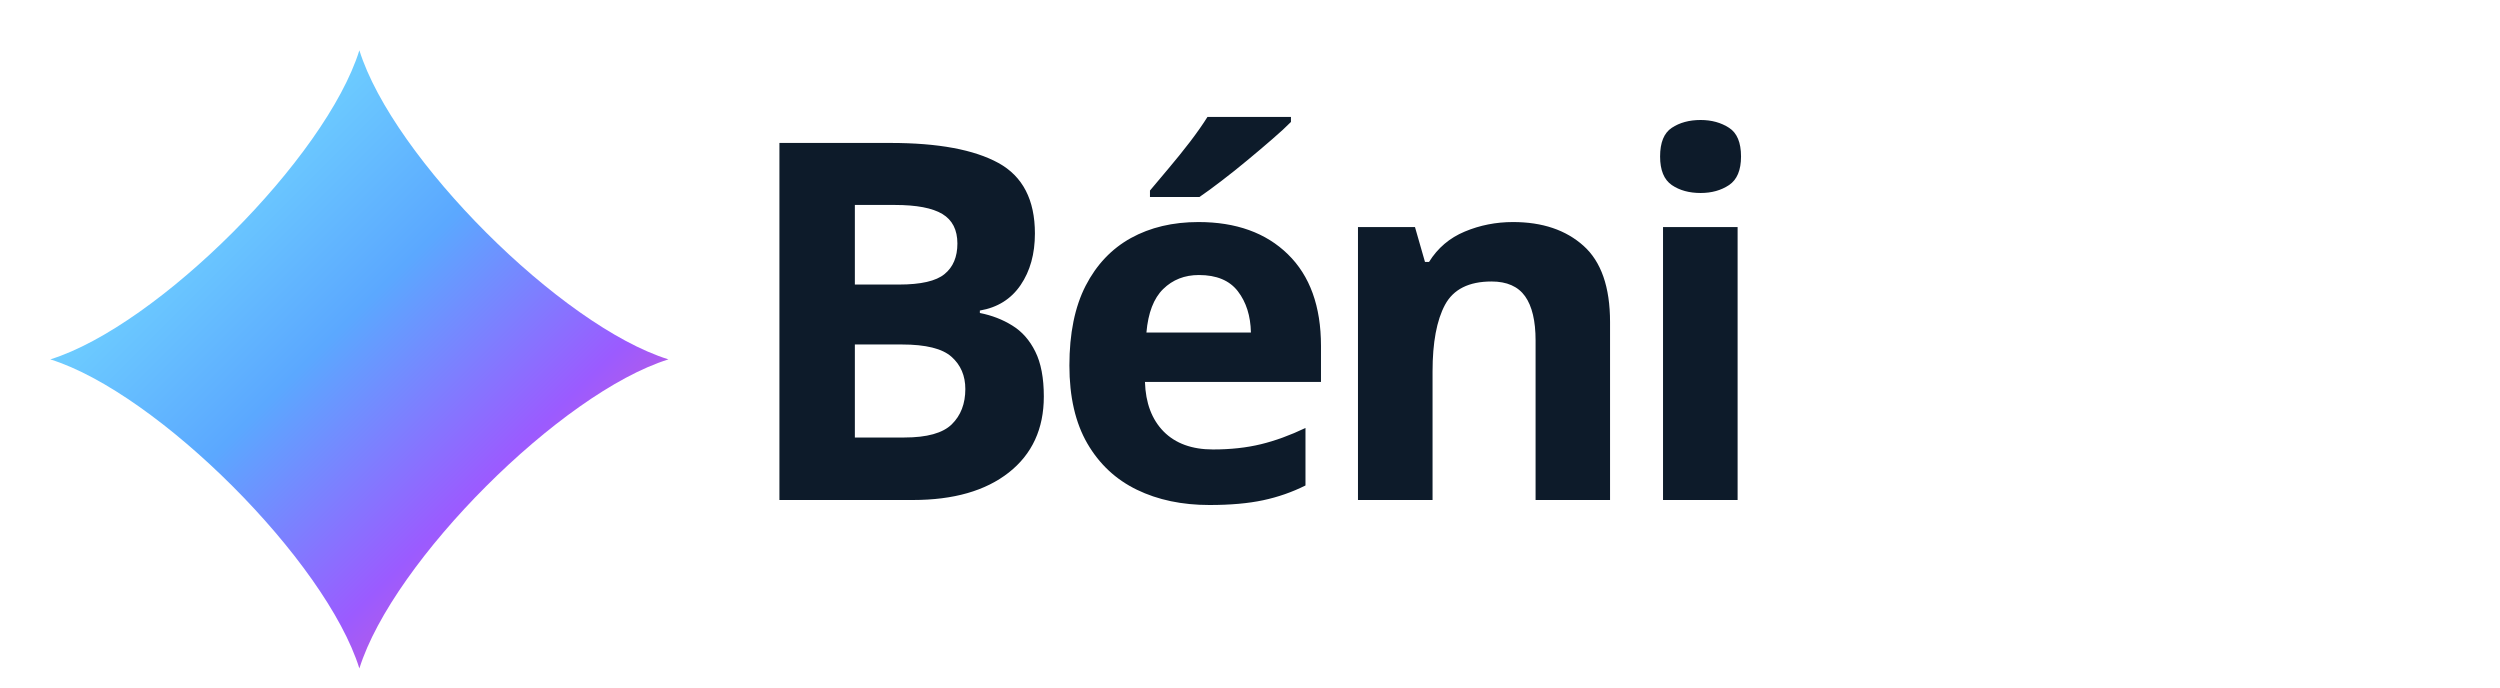
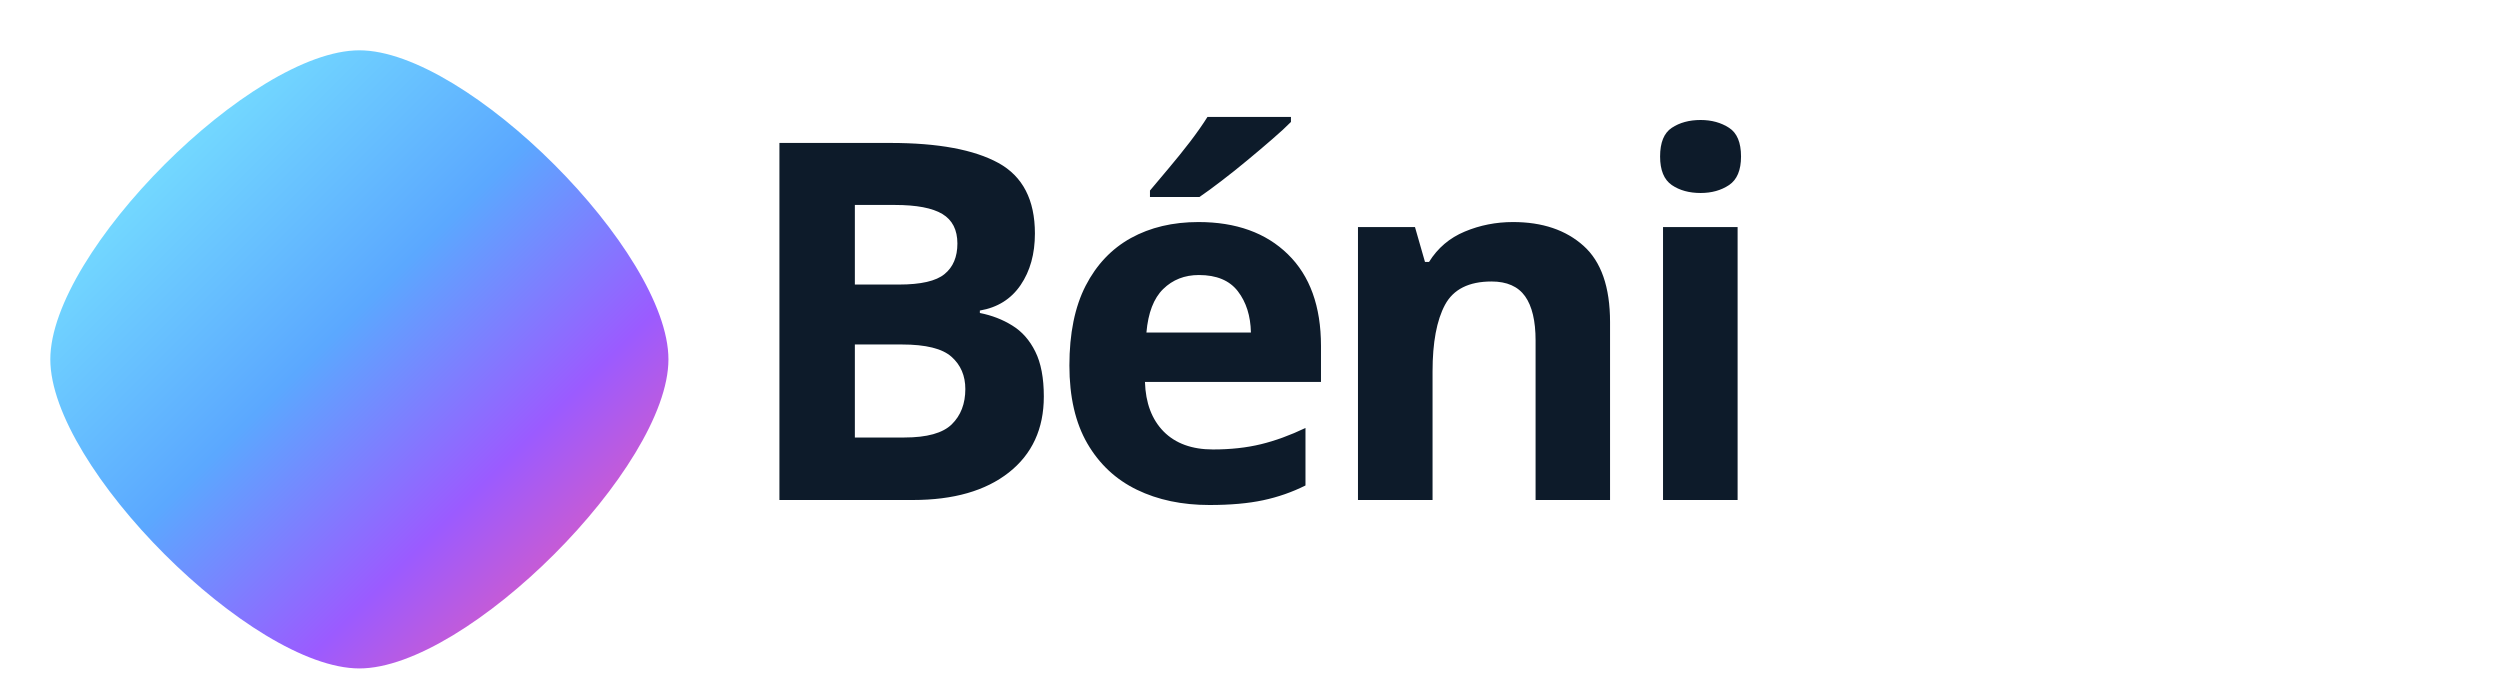
<svg xmlns="http://www.w3.org/2000/svg" viewBox="0 0 320 88">
  <defs>
    <linearGradient id="g" x1="10%" y1="10%" x2="90%" y2="90%">
      <stop offset="0%" stop-color="#7AE7FF" />
      <stop offset="45%" stop-color="#5BA8FF" />
      <stop offset="75%" stop-color="#9B5BFF" />
      <stop offset="100%" stop-color="#E55BB8" />
    </linearGradient>
  </defs>
  <g transform="translate(3,3) scale(0.86)">
-     <path d="M50 4 C55 20 80 45 96 50 C80 55 55 80 50 96 C45 80 20 55 4 50 C20 45 45 20 50 4 Z" fill="url(#g)" />
+     <path d="M50 4 C66 4 96 34 96 50 C96 66 66 96 50 96 C34 96 4 66 4 50 C4 34 34 4 50 4 Z" fill="url(#g)" />
  </g>
  <text x="94" y="64" font-family="Manrope, system-ui, sans-serif" font-weight="800" font-size="64" fill="#0D1B2A" letter-spacing="-3">Béni</text>
</svg>
